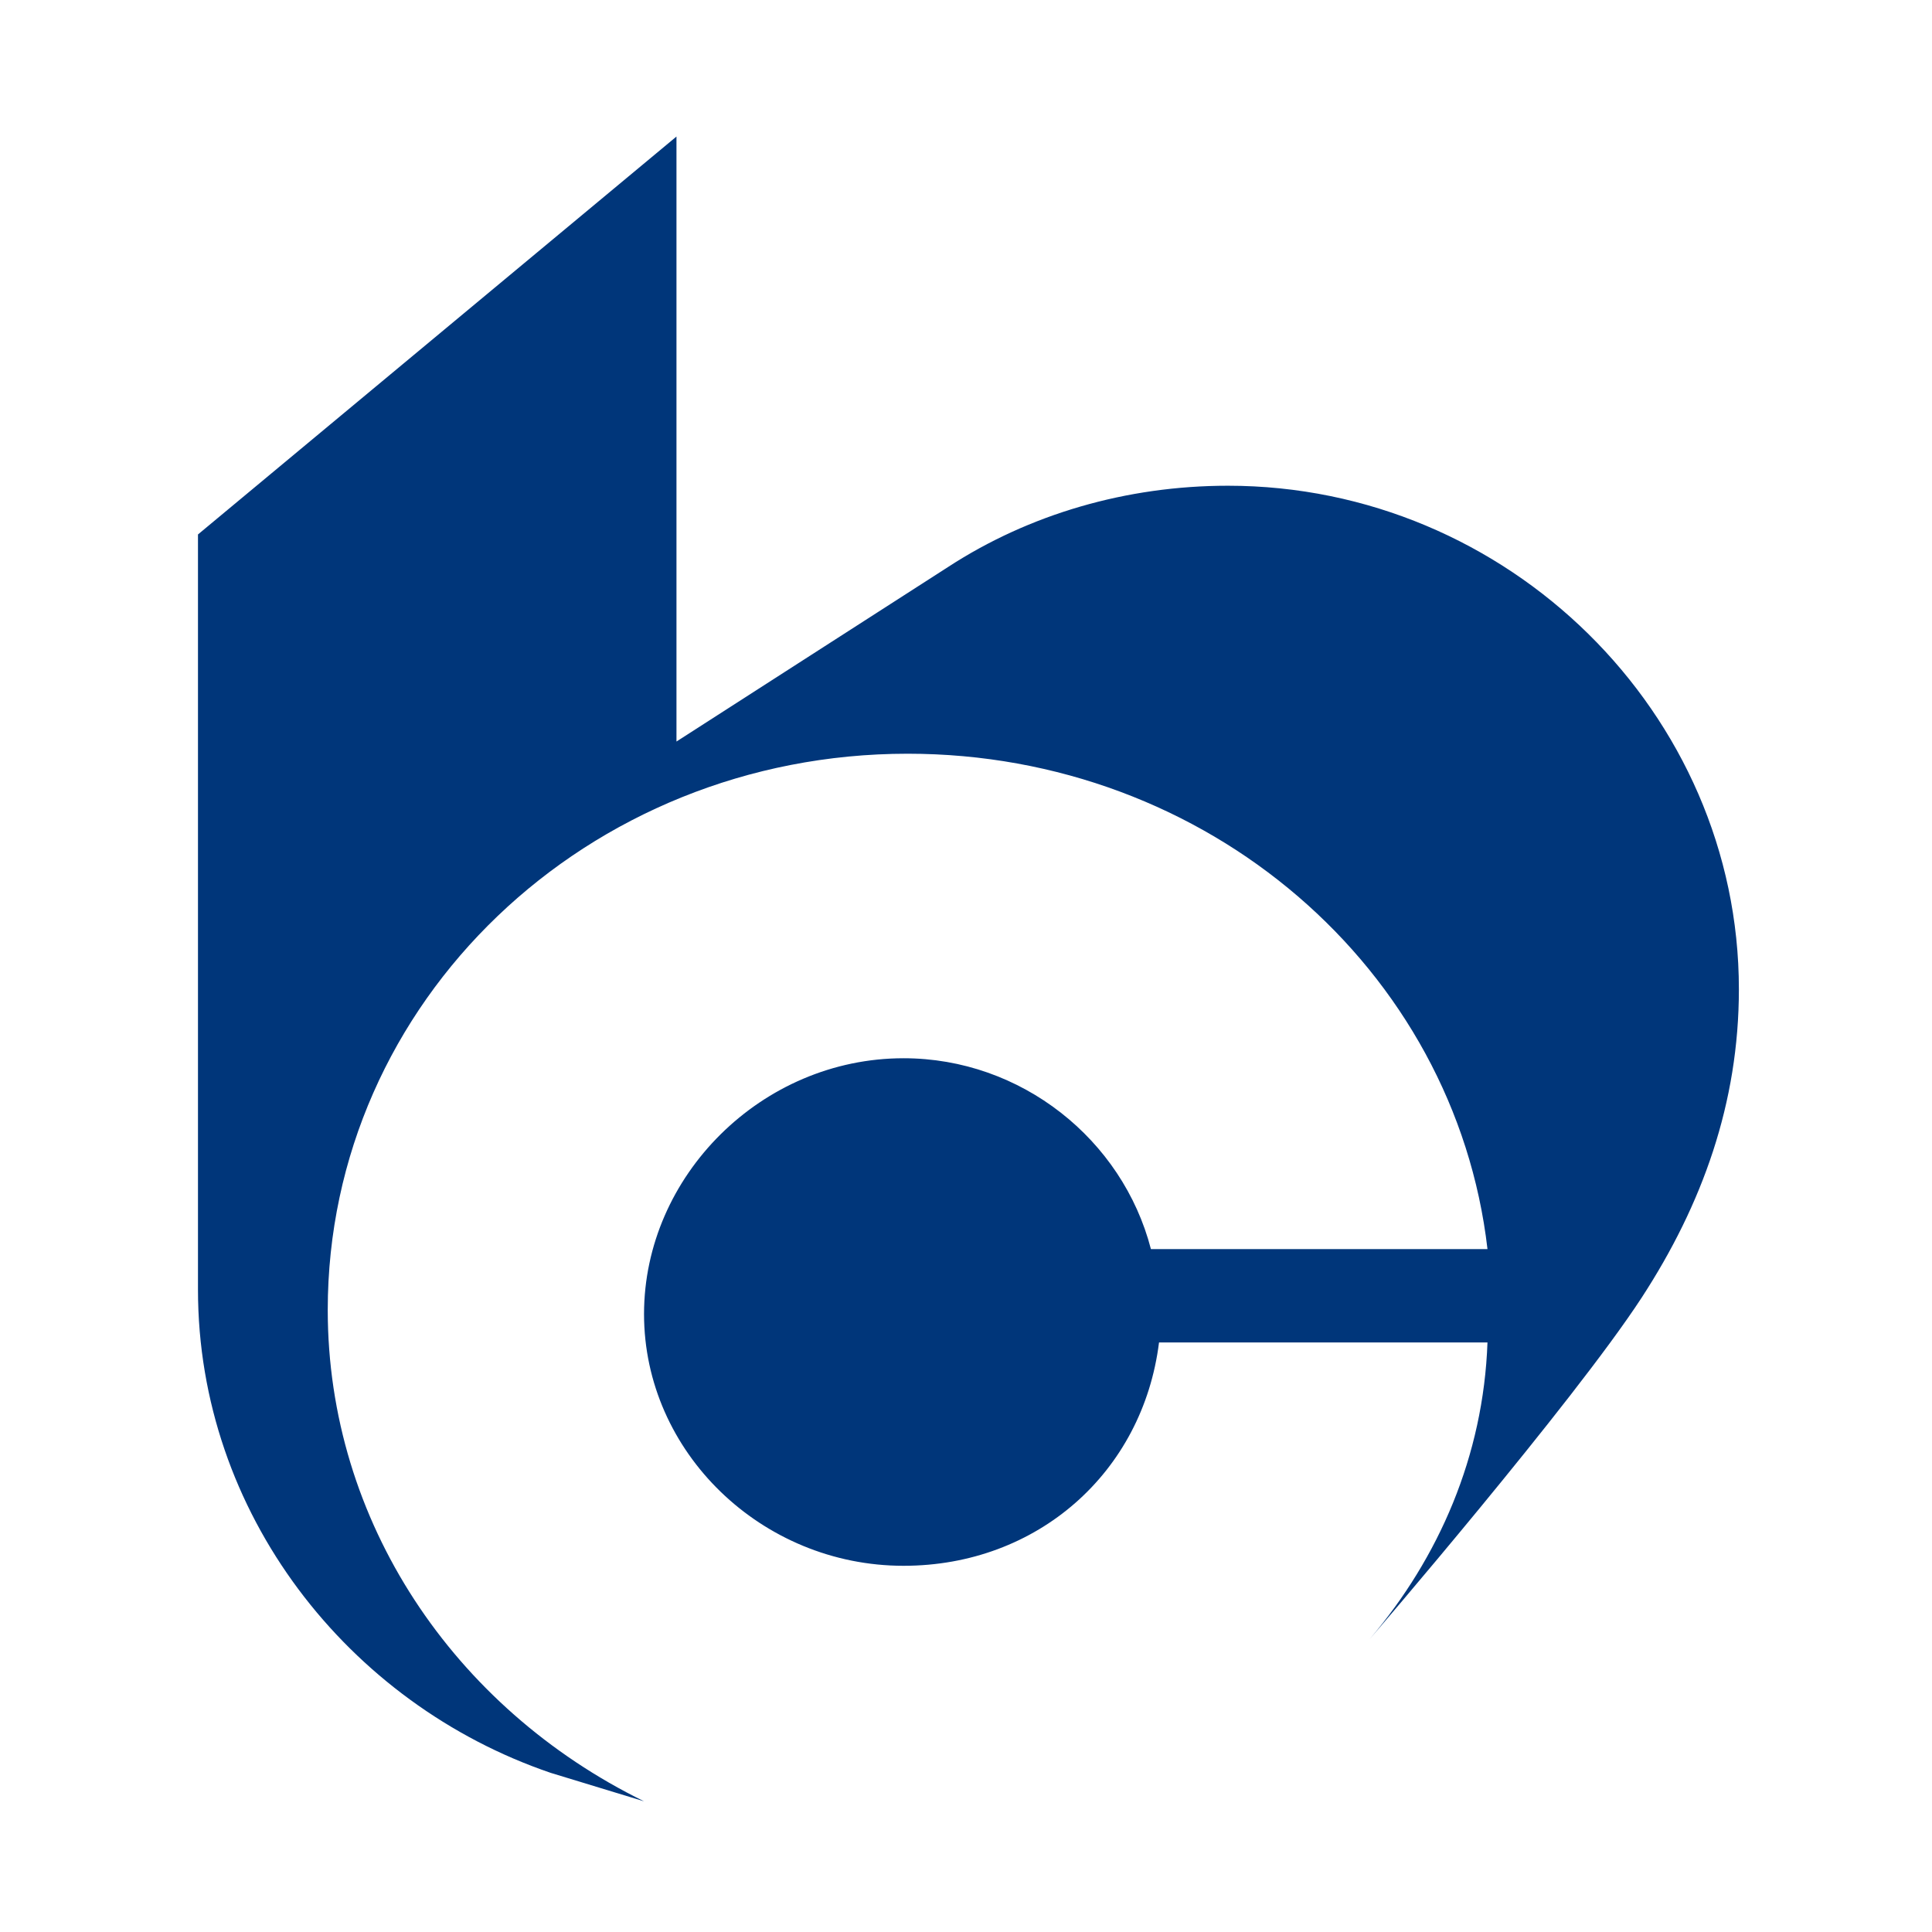
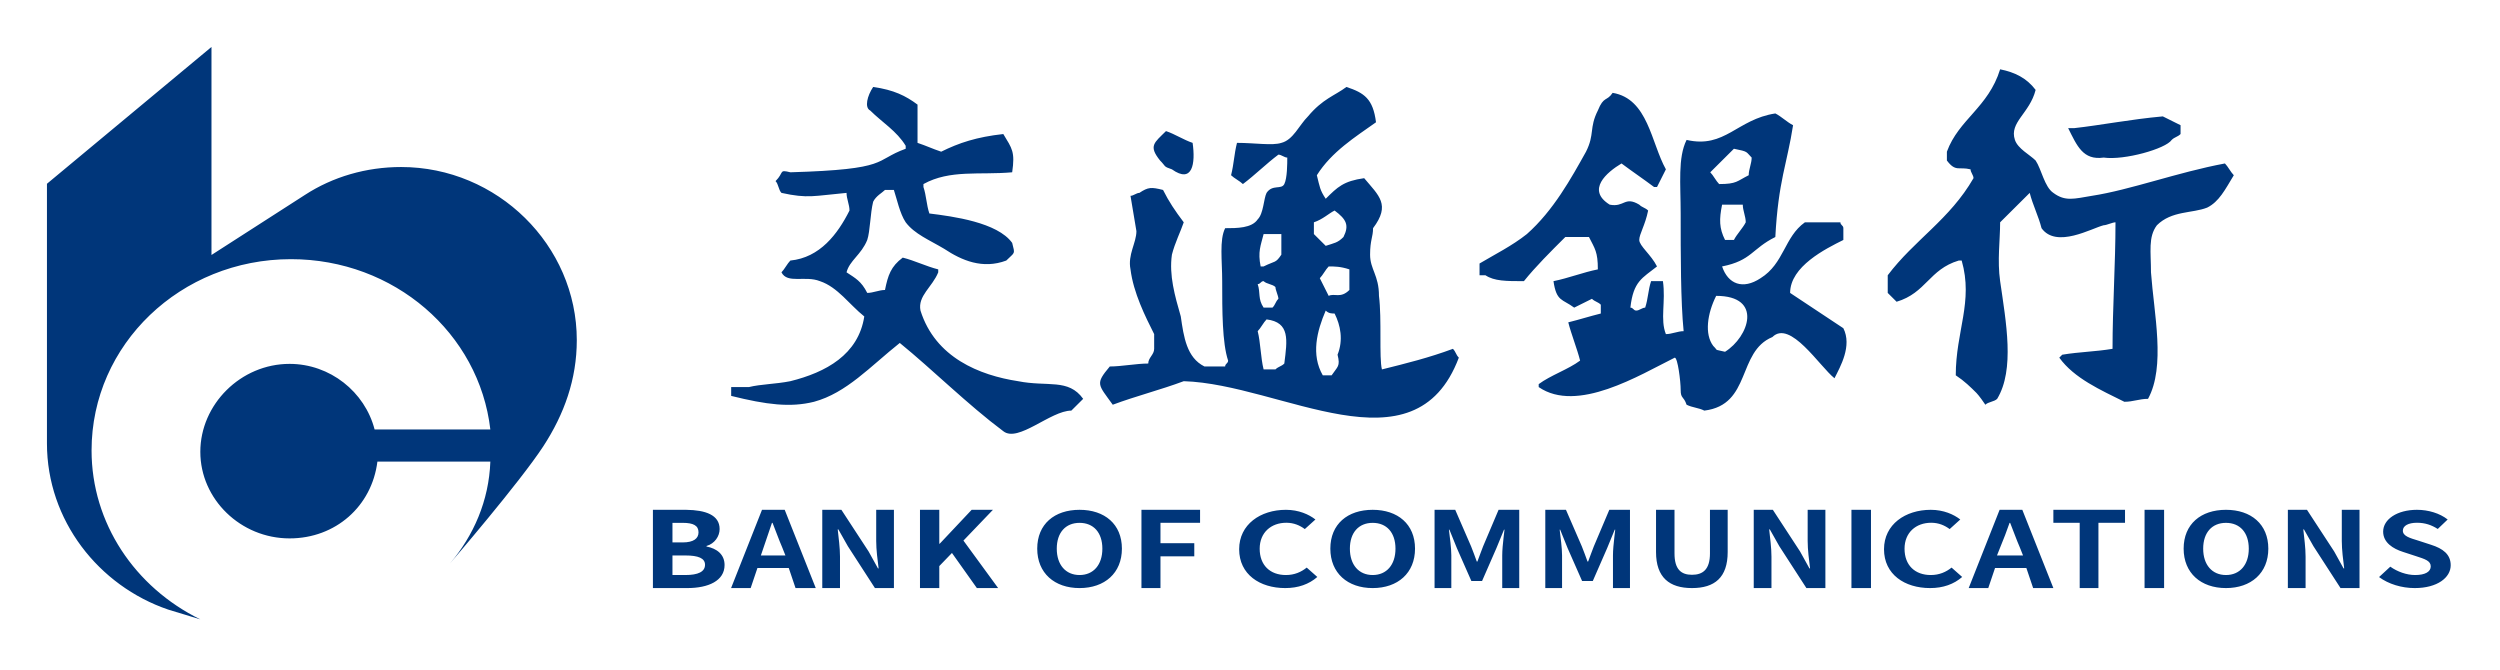
- <svg xmlns="http://www.w3.org/2000/svg" viewBox="-29 370 283 283">
+ <svg xmlns="http://www.w3.org/2000/svg" viewBox="-20 370 1065 285">
  <path fill="#00367a" d="M832.056 399.526c6.3 1.253 11.34 3.76 15.12 8.773-2.52 10.028-11.34 13.788-8.82 21.308 1.26 3.76 6.3 6.267 8.82 8.774 2.52 3.76 3.78 11.28 7.561 13.788 5.04 3.76 8.82 2.507 16.381 1.253 16.381-2.507 36.542-10.027 56.704-13.787 1.26 1.253 2.52 3.76 3.78 5.013-3.78 6.267-6.3 11.281-11.34 13.788-6.301 2.507-15.122 1.253-21.422 7.52-3.78 5.014-2.52 11.28-2.52 20.055 1.26 17.548 6.3 40.109-1.26 53.896-3.78 0-6.3 1.254-10.081 1.254-10.08-5.014-21.421-10.027-27.722-18.801l1.26-1.254c7.56-1.253 13.861-1.253 21.422-2.507 0-17.547 1.26-36.348 1.26-53.896-1.26 0-3.78 1.253-5.04 1.253-5.04 1.254-20.162 10.028-26.462 1.254-1.26-5.014-3.78-10.028-5.04-15.041l-12.601 12.534c0 7.52-1.26 16.294 0 25.068 2.52 17.548 6.3 37.602-1.26 50.136-1.26 1.254-3.78 1.254-5.04 2.507-2.52-3.76-3.78-5.013-3.78-5.013-2.521-2.507-5.041-5.014-8.821-7.52 0-18.802 7.56-31.336 2.52-48.884h-1.26c-12.601 3.76-13.861 13.788-26.462 17.548l-3.78-3.76v-7.52c11.34-15.042 26.461-23.816 36.542-41.363 0-1.254-1.26-2.507-1.26-3.76-5.04-1.254-6.3 1.253-10.08-3.76v-3.761c5.04-13.787 17.64-18.801 22.68-35.095zm-480.09 7.52c8.821 1.253 13.861 3.76 18.902 7.52v16.295c3.78 1.253 6.3 2.507 10.08 3.76 7.56-3.76 15.121-6.267 26.462-7.52 3.78 6.267 5.04 7.52 3.78 16.294-13.86 1.253-26.462-1.254-37.802 5.014v1.253c1.26 3.76 1.26 7.52 2.52 11.28 10.08 1.254 28.982 3.76 35.282 12.535 1.26 5.013 1.26 3.76-2.52 7.52-10.08 3.76-18.901 0-26.462-5.013-6.3-3.76-12.6-6.268-16.38-11.281-2.52-3.76-3.78-10.027-5.041-13.788h-3.78c-1.26 1.254-3.78 2.507-5.04 5.014-1.26 5.014-1.26 12.534-2.52 16.294-2.52 6.267-7.561 8.774-8.821 13.788 3.78 2.507 6.3 3.76 8.82 8.774 2.52 0 5.04-1.254 7.56-1.254 1.26-6.267 2.52-10.027 7.561-13.787 5.04 1.253 10.08 3.76 15.121 5.013v1.254c-2.52 6.267-8.82 10.027-7.56 16.294 6.3 20.055 25.201 27.575 41.582 30.082 12.601 2.507 21.422-1.253 27.722 7.52l-5.04 5.014c-8.82 0-22.682 13.788-28.982 8.774-15.121-11.28-30.242-26.322-44.103-37.602-12.6 10.027-22.681 21.308-36.542 25.068-10.08 2.507-20.161 1.253-35.282-2.507v-3.76h7.56c5.04-1.254 11.34-1.254 17.641-2.507 15.121-3.76 28.982-11.28 31.502-27.575-6.3-5.014-11.34-12.534-18.9-15.041-6.301-2.507-13.862 1.253-16.382-3.76 1.26-1.254 2.52-3.76 3.78-5.014 12.601-1.253 20.162-11.28 25.202-21.308 0-2.507-1.26-5.013-1.26-7.52-13.861 1.253-16.381 2.507-27.722 0-1.26-1.254-1.26-3.76-2.52-5.014 3.78-3.76 1.26-5.014 6.3-3.76 42.843-1.254 35.282-5.014 49.143-10.027v-1.254c-3.78-6.267-10.08-10.027-15.12-15.04-2.52-1.254-1.26-6.268 1.26-10.028zm201.613 0c7.56 2.507 11.34 5.014 12.6 15.04-8.82 6.268-18.9 12.535-25.201 22.562 1.26 5.014 1.26 6.267 3.78 10.028 5.04-5.014 7.56-7.52 16.381-8.774 6.3 7.52 11.34 11.28 3.78 21.308 0 3.76-1.26 5.013-1.26 11.28s3.78 8.774 3.78 17.548c1.26 10.027 0 26.322 1.26 31.335 10.081-2.507 20.162-5.013 30.243-8.774 1.26 1.254 1.26 2.507 2.52 3.76-18.901 50.137-75.605 11.281-117.187 10.028-10.081 3.76-20.162 6.267-30.242 10.027-6.3-8.774-7.56-8.774-1.26-16.294 5.04 0 11.34-1.254 16.38-1.254 0-2.506 2.52-3.76 2.52-6.267v-6.267c-3.78-7.52-8.82-17.547-10.08-27.575-1.26-6.267 2.52-11.28 2.52-16.294l-2.52-15.04c1.26 0 2.52-1.254 3.78-1.254 3.78-2.507 5.04-2.507 10.081-1.254 2.52 5.014 5.04 8.774 8.82 13.788-1.26 3.76-3.78 8.774-5.04 13.787-1.26 8.774 1.26 17.548 3.78 26.322 1.26 8.774 2.52 17.548 10.081 21.308h8.82c0-1.254 1.26-1.254 1.26-2.507-2.52-7.52-2.52-21.308-2.52-33.842 0-8.774-1.26-17.548 1.26-22.561 5.04 0 11.341 0 13.861-3.76 2.52-2.507 2.52-8.774 3.78-11.281 2.52-3.76 6.301-1.254 7.561-3.76 1.26-2.507 1.26-8.774 1.26-11.281-1.26 0-2.52-1.254-3.78-1.254-5.04 3.76-10.08 8.774-15.12 12.535-1.261-1.254-3.781-2.507-5.041-3.76 1.26-5.014 1.26-8.775 2.52-13.788 7.56 0 15.12 1.253 18.901 0 5.04-1.254 7.56-7.52 11.34-11.28 6.301-7.521 11.341-8.775 16.382-12.535m113.407 2.507c15.12 2.507 16.38 21.308 22.681 32.588l-3.78 7.52h-1.26c-5.04-3.76-8.82-6.266-13.861-10.026-6.3 3.76-15.121 11.28-5.04 17.547 6.3 1.254 6.3-3.76 12.6 0 1.26 1.254 2.52 1.254 3.78 2.507-1.26 6.267-3.78 10.027-3.78 12.534s5.04 6.267 7.56 11.281c-6.3 5.014-10.08 6.267-11.34 17.548 1.26 0 1.26 1.253 2.52 1.253s2.52-1.253 3.78-1.253c1.26-3.76 1.26-7.52 2.52-11.281h5.041c1.26 8.774-1.26 16.294 1.26 22.561 2.52 0 5.04-1.253 7.56-1.253-1.26-12.534-1.26-32.589-1.26-50.136 0-12.534-1.26-23.815 2.52-31.336 16.382 3.76 21.422-8.773 37.803-11.28 2.52 1.253 5.04 3.76 7.56 5.013-2.52 16.295-6.3 23.815-7.56 47.63-10.08 5.014-10.08 10.027-22.681 12.534 2.52 7.52 8.82 10.027 16.38 5.014 10.081-6.267 10.081-17.548 18.902-23.815h15.12c0 1.253 1.26 1.253 1.26 2.507v5.013c-7.56 3.76-22.68 11.281-22.68 22.562l22.68 15.04c3.78 7.521-1.26 16.295-3.78 21.309-6.3-5.014-18.9-25.069-26.461-17.548-15.121 6.267-8.82 28.828-28.982 31.335-2.52-1.253-5.04-1.253-7.56-2.507-1.26-3.76-2.52-2.507-2.52-6.267s-1.26-13.787-2.52-13.787c-15.122 7.52-41.583 23.814-57.964 12.534v-1.254c5.04-3.76 12.6-6.267 17.64-10.027-1.26-5.014-3.78-11.28-5.04-16.294 5.04-1.254 8.821-2.507 13.861-3.76v-3.76c-1.26-1.254-2.52-1.254-3.78-2.508l-7.56 3.76c-5.04-3.76-7.56-2.506-8.82-11.28 6.3-1.253 12.6-3.76 18.9-5.014 0-7.52-1.26-8.773-3.78-13.787h-10.08c-6.3 6.267-12.601 12.534-17.642 18.801-7.56 0-12.6 0-16.38-2.507h-2.52v-5.013c6.3-3.76 13.86-7.52 20.16-12.535 11.341-10.027 18.902-23.814 25.202-35.095 3.78-7.52 1.26-10.027 5.04-17.548 2.52-6.267 3.78-3.76 6.3-7.52zM901.36 419.58l7.56 3.76v3.76c-1.26 1.254-2.52 1.254-3.78 2.507-2.52 3.76-20.161 8.774-28.982 7.52-8.82 1.254-11.34-5.013-15.12-12.533h2.52c11.34-1.254 23.941-3.76 37.802-5.014m-424.646 6.267c3.78 1.254 7.56 3.76 11.34 5.014 1.26 8.774 0 17.548-8.82 11.28-3.78-1.253-2.52-1.253-5.04-3.76-5.04-6.267-2.52-7.52 2.52-12.534m241.935 7.52-10.08 10.028c1.26 1.253 2.52 3.76 3.78 5.014 7.56 0 7.56-1.254 12.6-3.76 0-2.508 1.26-5.014 1.26-7.521-2.52-2.507-1.26-2.507-7.56-3.76zm-5.04 23.815c-1.26 6.267-1.26 10.028 1.26 15.041h3.78c1.26-2.507 3.78-5.013 5.04-7.52 0-2.507-1.26-5.014-1.26-7.52zm-165.07 2.507c-2.52 1.254-5.04 3.76-8.821 5.014v5.013l5.04 5.014c3.78-1.253 5.04-1.253 7.56-3.76 2.52-5.014 1.26-7.52-3.78-11.28zm-30.242 10.027c-1.26 5.014-2.52 7.52-1.26 13.788h1.26c5.04-2.507 5.04-1.253 7.56-5.014v-8.774zm27.721 13.788c-1.26 1.253-2.52 3.76-3.78 5.014l3.78 7.52c2.52-1.253 5.04 1.253 8.82-2.507v-8.774c-3.78-1.253-6.3-1.253-8.82-1.253m-27.721 6.267c-1.26 0-1.26 1.253-2.52 1.253 1.26 3.76 0 6.267 2.52 10.028h3.78c1.26-1.254 1.26-2.507 2.52-3.76 0-1.254-1.26-3.76-1.26-5.014-1.26-1.254-3.78-1.254-5.04-2.507m192.791 6.267c-3.78 7.52-5.04 16.294-1.26 21.308 2.52 2.507 0 1.253 5.04 2.507 10.081-6.267 16.382-23.815-3.78-23.815m-166.33 6.267c-3.78 8.774-6.3 18.801-1.26 27.575h3.78c2.52-3.76 3.78-3.76 2.52-8.774 2.52-6.267 1.26-12.534-1.26-17.547-1.26 0-2.52 0-3.78-1.254m-25.201 3.76c-1.26 1.254-2.52 3.76-3.78 5.014 1.26 5.014 1.26 11.28 2.52 16.294h5.04c1.26-1.253 2.52-1.253 3.78-2.507 1.26-10.027 2.52-17.547-7.56-18.8zM258.143 620.52h14.625c9.03 0 15.899-3.11 15.899-9.823 0-4.505-3.269-7.028-7.7-7.884v-.225c3.49-.991 5.594-4.145 5.594-7.209 0-6.053-6.092-8.092-14.185-8.195l-14.233-.004zm8.325-19.449v-8.335h4.42c4.47 0 6.68 1.153 6.68 4.035 0 2.615-2.06 4.3-6.781 4.3h-4.32zm0 13.891v-8.334h5.517c5.464 0 8.357 1.163 8.357 3.954 0 2.985-2.946 4.38-8.357 4.38zm37.661-8.334q3.526-10.409 4.725-13.892h.252c1.387 3.44 2.649 7.096 4.1 10.408l1.387 3.484zm14.77 13.891h8.615l-13.228-33.34h-9.672l-13.173 33.34h8.338l2.89-8.56h13.34zm11.39 0h7.55v-13.38c0-3.83-.593-8.02-.97-11.625h.269l4.045 7.164 11.54 17.841h8.09v-33.34h-7.55v13.291c0 3.785.593 8.2 1.024 11.67h-.27l-3.99-7.21-11.595-17.75h-8.143zm41.623 0h8.227v-9.371l5.392-5.587 10.618 14.958h9.06l-14.786-20.229 12.563-13.11h-9.06l-13.62 14.462h-.167V587.18h-8.227zm67.983 0c10.68 0 18.037-6.381 18.037-16.8s-7.356-16.54-18.037-16.54-18.036 6.078-18.036 16.54c0 10.419 7.356 16.8 18.036 16.8m0-5.557c-5.935 0-9.711-4.375-9.711-11.221 0-6.889 3.776-11.005 9.711-11.005s9.712 4.116 9.712 11.005c0 6.846-3.776 11.221-9.712 11.221m26.362 5.557h8.105v-13.516h14.404v-5.587h-14.404v-8.695h16.868v-5.541h-24.973zm61.254 0c5.559 0 10.134-1.65 13.666-4.732l-4.517-3.994c-2.316 1.867-5.212 3.17-8.86 3.17-6.775 0-11.176-4.211-11.176-11.2 0-6.903 4.864-11.07 11.35-11.07 3.243 0 5.733 1.128 7.876 2.691l4.517-4.08c-2.78-2.171-7.123-4.124-12.567-4.124-10.829 0-19.92 6.207-19.92 16.8 0 10.722 8.801 16.54 19.63 16.54zm37.252 0c10.68 0 18.037-6.381 18.037-16.8s-7.356-16.54-18.037-16.54-18.036 6.078-18.036 16.54c0 10.419 7.356 16.8 18.036 16.8m0-5.557c-5.935 0-9.712-4.375-9.712-11.221 0-6.889 3.777-11.005 9.712-11.005 5.936 0 9.712 4.116 9.712 11.005 0 6.846-3.776 11.221-9.712 11.221m26.361 5.557h7.14v-13.921c0-3.154-.644-7.795-1.02-10.948h.215l3.167 7.839 6.173 14.011h4.563l6.12-14.011 3.22-7.84h.215l-.375 3.16c-.302 2.645-.591 5.58-.591 7.789v13.921h7.246v-33.34h-8.803l-6.603 15.589c-.859 2.072-1.556 4.28-2.415 6.443h-.269l-1.187-3.255a82 82 0 0 0-1.228-3.188l-6.764-15.588h-8.804v33.34zm47.173 0h7.14v-13.921c0-3.154-.645-7.795-1.02-10.948h.214l3.167 7.839 6.173 14.011h4.563l6.12-14.011 3.22-7.84h.215l-.374 3.16c-.303 2.645-.592 5.58-.592 7.789v13.921h7.247v-33.34h-8.804l-6.602 15.589c-.86 2.072-1.557 4.28-2.416 6.443h-.268l-1.188-3.255a82 82 0 0 0-1.228-3.188L647.1 587.18h-8.803zm62.487 0c9.625 0 15.208-4.466 15.208-15.343V587.18h-7.55v18.57c0 6.81-2.979 9.11-7.658 9.11-4.626 0-7.445-2.3-7.445-9.11v-18.57h-7.87v17.996c0 10.877 5.743 15.343 15.315 15.343m26.308 0h7.55v-13.38c0-3.83-.594-8.02-.971-11.625h.27l4.044 7.164 11.54 17.841h8.09v-33.34h-7.55v13.291c0 3.785.593 8.2 1.025 11.67h-.27l-3.99-7.21-11.595-17.75h-8.143zm41.622 0h8.325v-33.34h-8.325zm33.506 0c5.56 0 10.134-1.65 13.667-4.732l-4.517-3.994c-2.317 1.867-5.212 3.17-8.86 3.17-6.776 0-11.177-4.211-11.177-11.2 0-6.903 4.864-11.07 11.35-11.07 3.243 0 5.733 1.128 7.876 2.691l4.517-4.08c-2.78-2.171-7.123-4.124-12.566-4.124-10.83 0-19.921 6.207-19.921 16.8 0 10.722 8.802 16.54 19.631 16.54zm28.494-13.891 1.387-3.484a174 174 0 0 0 3.973-10.408h.252c1.388 3.44 2.649 7.096 4.1 10.408l1.387 3.484h-11.1zm15.405 13.891h8.616l-13.229-33.34h-9.671l-13.173 33.34h8.337l2.89-8.56h13.34zm19.833 0h7.98v-27.798h11.326v-5.541h-30.523v5.541h11.217zm27.63 0h8.325v-33.34h-8.325zm34.686 0c10.68 0 18.036-6.381 18.036-16.8s-7.356-16.54-18.036-16.54-18.037 6.078-18.037 16.54c0 10.419 7.357 16.8 18.037 16.8m0-5.557c-5.935 0-9.712-4.375-9.712-11.221 0-6.889 3.777-11.005 9.712-11.005s9.712 4.116 9.712 11.005c0 6.846-3.777 11.221-9.712 11.221m26.36 5.557h7.55v-13.38c0-3.83-.592-8.02-.97-11.625h.27l4.044 7.164 11.541 17.841h8.09v-33.34h-7.55v13.291c0 3.785.592 8.2 1.024 11.67h-.27l-3.99-7.21-11.595-17.75h-8.143zm54.054 0c-5.575 0-11.15-1.693-15.205-4.688l4.787-4.428c2.984 2.127 6.926 3.56 10.587 3.56 4.336 0 6.645-1.433 6.645-3.69 0-2.388-2.534-3.126-6.25-4.342l-5.576-1.823c-4.224-1.346-8.447-3.95-8.447-8.639 0-5.252 5.969-9.29 14.416-9.29 4.844 0 9.687 1.477 13.066 4.125l-4.224 4.037c-2.647-1.693-5.406-2.648-8.842-2.648-3.66 0-6.025 1.259-6.025 3.386 0 2.3 2.984 3.125 6.532 4.21l5.463 1.78c5.068 1.607 8.391 4.081 8.391 8.726 0 5.253-5.688 9.724-15.318 9.724M150.871 441.15c-14.85 0-29.105 4.163-40.984 11.895L70.09 478.62V390L0 448.287v110.627c0 32.712 21.977 60.666 51.676 70.778l13.662 4.163c-27.917-13.68-46.33-41.04-46.33-71.967 0-45.202 38.014-81.483 84.939-81.483 43.954 0 80.187 31.522 84.94 72.561h-49.301c-4.158-16.058-19.008-27.954-36.233-27.954-20.79 0-38.015 17.249-38.015 37.47 0 20.223 17.225 36.876 38.015 36.876 19.601 0 35.045-13.68 37.42-32.712h48.113c-.594 16.654-7.128 31.523-17.225 43.418 0 0 29.699-34.496 39.796-49.96 8.91-13.68 14.256-28.55 14.256-45.203 0-40.444-33.857-73.751-74.842-73.751" />
</svg>
